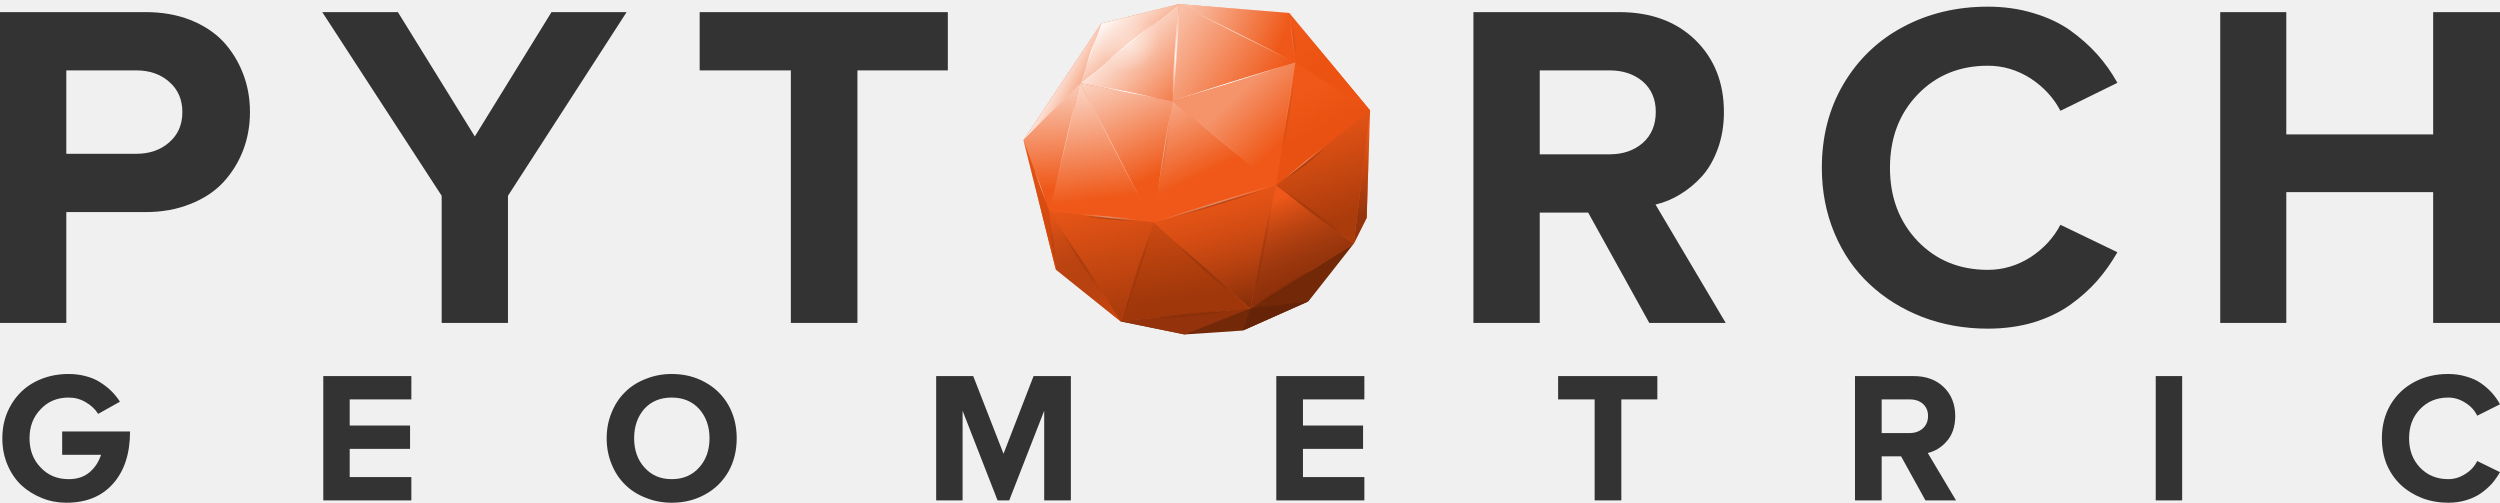
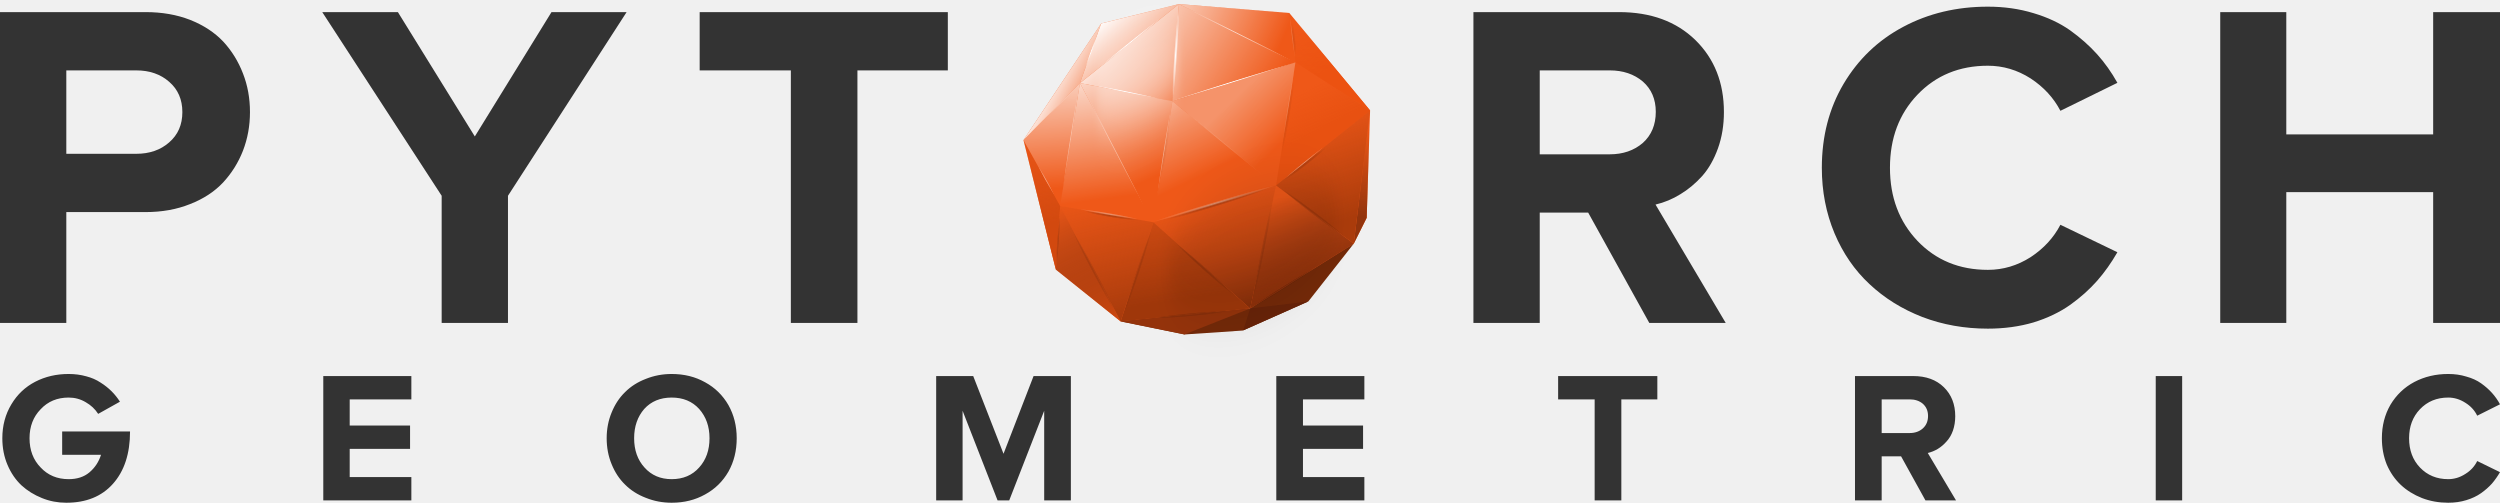
<svg xmlns="http://www.w3.org/2000/svg" xmlns:xlink="http://www.w3.org/1999/xlink" style="isolation:isolate" viewBox="0 0 965.1 194.073" width="965.1" height="194.073" id="svg2" version="1.1">
  <defs id="defs4">
    <linearGradient id="linearGradient4348">
      <stop id="stop4350" offset="0" style="stop-color:#d2490f;stop-opacity:1;" />
      <stop id="stop4352" offset="1" style="stop-color:#351204;stop-opacity:0" />
    </linearGradient>
    <linearGradient id="linearGradient4478">
      <stop id="stop4480" offset="0" style="stop-color:#8d300a;stop-opacity:1" />
      <stop id="stop4482" offset="1" style="stop-color:#4a1905;stop-opacity:0" />
    </linearGradient>
    <linearGradient id="linearGradient4448">
      <stop id="stop4450" offset="0" style="stop-color:#ffffff;stop-opacity:0.39" />
      <stop id="stop4452" offset="1" style="stop-color:#ffffff;stop-opacity:0" />
    </linearGradient>
    <linearGradient id="linearGradient4381">
      <stop style="stop-color:#872f0a;stop-opacity:1" offset="0" id="stop4383" />
      <stop style="stop-color:#cc470f;stop-opacity:0;" offset="1" id="stop4385" />
    </linearGradient>
    <linearGradient id="linearGradient4357">
      <stop style="stop-color:#9f370a;stop-opacity:1;" offset="0" id="stop4359" />
      <stop style="stop-color:#9f370a;stop-opacity:0;" offset="1" id="stop4361" />
    </linearGradient>
    <linearGradient id="linearGradient4301">
      <stop style="stop-color:#93340c;stop-opacity:1;" offset="0" id="stop4303" />
      <stop style="stop-color:#93340c;stop-opacity:0;" offset="1" id="stop4305" />
    </linearGradient>
    <linearGradient id="linearGradient4293">
      <stop style="stop-color:#ec5211;stop-opacity:1;" offset="0" id="stop4295" />
      <stop style="stop-color:#ec5211;stop-opacity:0;" offset="1" id="stop4297" />
    </linearGradient>
    <linearGradient id="linearGradient4285">
      <stop style="stop-color:#e85111;stop-opacity:1;" offset="0" id="stop4287" />
      <stop style="stop-color:#e85111;stop-opacity:0;" offset="1" id="stop4289" />
    </linearGradient>
    <linearGradient id="linearGradient4269">
      <stop style="stop-color:#d2490f;stop-opacity:1;" offset="0" id="stop4271" />
      <stop style="stop-color:#d2490f;stop-opacity:0;" offset="1" id="stop4273" />
    </linearGradient>
    <linearGradient id="linearGradient4245">
      <stop style="stop-color:#8d300a;stop-opacity:1" offset="0" id="stop4247" />
      <stop style="stop-color:#4a1905;stop-opacity:0" offset="1" id="stop4249" />
    </linearGradient>
    <linearGradient id="linearGradient4237">
      <stop style="stop-color:#aa3b0b;stop-opacity:1;" offset="0" id="stop4239" />
      <stop style="stop-color:#aa3b0b;stop-opacity:0;" offset="1" id="stop4241" />
    </linearGradient>
    <linearGradient id="linearGradient5995">
      <stop style="stop-color:#ffffff;stop-opacity:0.272" offset="0" id="stop5997" />
      <stop style="stop-color:#ffffff;stop-opacity:0" offset="1" id="stop5999" />
    </linearGradient>
    <linearGradient id="linearGradient5941">
      <stop id="stop5943" offset="0" style="stop-color:#ffffff;stop-opacity:0.272" />
      <stop id="stop5945" offset="1" style="stop-color:#ffffff;stop-opacity:0" />
    </linearGradient>
    <linearGradient id="linearGradient5887">
      <stop style="stop-color:#ffffff;stop-opacity:1" offset="0" id="stop5889" />
      <stop style="stop-color:#ffffff;stop-opacity:0" offset="1" id="stop5891" />
    </linearGradient>
    <linearGradient id="linearGradient5857">
      <stop id="stop5859" offset="0" style="stop-color:#ffffff;stop-opacity:1" />
      <stop id="stop5861" offset="1" style="stop-color:#ffffff;stop-opacity:0" />
    </linearGradient>
    <linearGradient id="linearGradient5803">
      <stop style="stop-color:#ffffff;stop-opacity:1" offset="0" id="stop5805" />
      <stop style="stop-color:#ffffff;stop-opacity:0;" offset="1" id="stop5807" />
    </linearGradient>
    <linearGradient id="linearGradient5704">
      <stop id="stop5706" offset="0" style="stop-color:#ffffff;stop-opacity:1" />
      <stop id="stop5708" offset="1" style="stop-color:#ffffff;stop-opacity:0;" />
    </linearGradient>
    <linearGradient id="linearGradient5646">
      <stop style="stop-color:#ffffff;stop-opacity:1;" offset="0" id="stop5648" />
      <stop style="stop-color:#ffffff;stop-opacity:0;" offset="1" id="stop5650" />
    </linearGradient>
    <clipPath id="_clipPath_DfHBhjQmP2DtYrNY0tM29ZwsPHhcLfHp">
      <rect width="965.1" height="192.5" id="rect7" x="0" y="0" />
    </clipPath>
    <radialGradient xlink:href="#linearGradient5704" id="radialGradient5654" cx="509.088" cy="19.467" fx="509.088" fy="19.467" r="34.682" gradientTransform="matrix(0.6654946,-0.2075125,0.00270823,0.00868534,136.5163,137.241)" gradientUnits="userSpaceOnUse" />
    <radialGradient xlink:href="#linearGradient5646" id="radialGradient5654-7" cx="530.998" cy="-84.474" fx="530.998" fy="-84.474" r="34.682" gradientTransform="matrix(0.3379367,-0.2714315,0.00627398,0.00781122,257.3616,161.2305)" gradientUnits="userSpaceOnUse" />
    <radialGradient xlink:href="#linearGradient5803" id="radialGradient5654-4" cx="509.016" cy="63.604" fx="509.016" fy="63.604" r="34.682" gradientTransform="matrix(0.6221492,0.3109744,-0.00406762,0.00813783,160.8097,-146.1293)" gradientUnits="userSpaceOnUse" />
    <radialGradient xlink:href="#linearGradient5803" id="radialGradient5654-4-1" cx="478.422" cy="501.388" fx="478.422" fy="501.388" r="34.682" gradientTransform="matrix(-0.0330831,0.499807,-0.01878847,-0.00124369,479.1219,-217.9208)" gradientUnits="userSpaceOnUse" />
    <radialGradient xlink:href="#linearGradient5857" id="radialGradient5654-4-1-9" cx="460.804" cy="2145.688" fx="460.804" fy="2145.688" r="34.682" gradientTransform="matrix(0.350304,0.0714918,-0.00181923,0.00891405,277.1701,-16.65462)" gradientUnits="userSpaceOnUse" />
    <radialGradient xlink:href="#linearGradient5887" id="radialGradient5654-4-1-2" cx="485.184" cy="527.34" fx="485.184" fy="527.34" r="34.682" gradientTransform="matrix(-0.06599823,0.1819082,-0.00855232,-0.00310287,457.7314,-66.57528)" gradientUnits="userSpaceOnUse" />
    <radialGradient xlink:href="#linearGradient5887" id="radialGradient5654-4-1-2-9" cx="477.436" cy="615.732" fx="477.436" fy="615.732" r="34.682" gradientTransform="matrix(0.0278289,0.2298768,-0.00903181,0.00109339,491.1593,-96.22854)" gradientUnits="userSpaceOnUse" />
    <radialGradient xlink:href="#linearGradient5941" id="radialGradient5654-4-1-2-0" cx="495.682" cy="433.908" fx="495.682" fy="433.908" r="34.682" gradientTransform="matrix(-0.1912526,0.1886952,-0.00638967,-0.00647627,505.9715,-50.03341)" gradientUnits="userSpaceOnUse" />
    <radialGradient xlink:href="#linearGradient4448" id="radialGradient5654-4-1-2-7-7" cx="506.309" cy="144.874" fx="506.309" fy="144.874" r="34.682" gradientTransform="matrix(0.3665948,0.7091698,-0.00808184,0.00417778,244.4983,-304.654)" gradientUnits="userSpaceOnUse" />
    <linearGradient xlink:href="#linearGradient5887" id="linearGradient4234" x1="459.086" y1="-5.491" x2="476.423" y2="12.465" gradientUnits="userSpaceOnUse" gradientTransform="translate(15.26463,45.5706)" />
    <linearGradient xlink:href="#linearGradient5857" id="linearGradient4416" x1="422.55" y1="-53.176" x2="479.223" y2="-28.707" gradientUnits="userSpaceOnUse" gradientTransform="translate(15.26463,45.5706)" />
    <linearGradient xlink:href="#linearGradient5704" id="linearGradient4424" x1="415.888" y1="-56.583" x2="478.918" y2="-15.977" gradientUnits="userSpaceOnUse" gradientTransform="translate(15.26463,45.5706)" />
    <linearGradient xlink:href="#linearGradient5803" id="linearGradient4426" x1="410.318" y1="-35.121" x2="447.09" y2="-0.162" gradientUnits="userSpaceOnUse" gradientTransform="translate(15.26463,45.5706)" />
    <linearGradient gradientTransform="translate(26.77993,49.1532)" xlink:href="#linearGradient5803" id="linearGradient4426-1" x1="397.961" y1="-41.117" x2="422.641" y2="-13.337" gradientUnits="userSpaceOnUse" />
    <linearGradient xlink:href="#linearGradient5887" id="linearGradient4458" x1="395.41" y1="-26.469" x2="403.032" y2="32.278" gradientUnits="userSpaceOnUse" gradientTransform="translate(15.26463,45.5706)" />
    <linearGradient xlink:href="#linearGradient5646" id="linearGradient4466" x1="385.486" y1="-29.946" x2="389.636" y2="27.464" gradientUnits="userSpaceOnUse" gradientTransform="translate(15.26463,45.5706)" />
    <linearGradient xlink:href="#linearGradient5646" id="linearGradient4474" x1="391.978" y1="-20.268" x2="413.804" y2="-7.808" gradientUnits="userSpaceOnUse" gradientTransform="translate(15.26463,45.5706)" />
    <linearGradient gradientTransform="translate(29.94282,50.59054)" xlink:href="#linearGradient5887" id="linearGradient4458-1" x1="386.134" y1="-35.03" x2="410.898" y2="19.895" gradientUnits="userSpaceOnUse" />
    <linearGradient gradientTransform="translate(43.83315,50.43105)" xlink:href="#linearGradient5704" id="linearGradient4458-1-4" x1="408.973" y1="-10.507" x2="422.013" y2="16.352" gradientUnits="userSpaceOnUse" />
    <radialGradient xlink:href="#linearGradient5995" id="radialGradient5654-4-18" cx="503.289" cy="86.298" fx="503.289" fy="86.298" r="34.682" gradientTransform="matrix(0.4543455,0.3740357,-0.00578233,0.00702385,242.988,-134.6356)" gradientUnits="userSpaceOnUse" />
    <linearGradient xlink:href="#linearGradient4237" id="linearGradient4243" x1="519.258" y1="84.895" x2="505.116" y2="41.559" gradientUnits="userSpaceOnUse" />
    <linearGradient xlink:href="#linearGradient4245" id="linearGradient4251" x1="505.61" y1="109.494" x2="492.854" y2="76.648" gradientUnits="userSpaceOnUse" />
    <linearGradient xlink:href="#linearGradient4348" id="linearGradient4275" x1="432.755" y1="125.593" x2="409.532" y2="77.571" gradientUnits="userSpaceOnUse" />
    <linearGradient xlink:href="#linearGradient4269" id="linearGradient4283" x1="403.1" y1="86.573" x2="396.85" y2="46.823" gradientUnits="userSpaceOnUse" />
    <linearGradient xlink:href="#linearGradient4285" id="linearGradient4291" x1="508.1" y1="51.073" x2="500.35" y2="36.323" gradientUnits="userSpaceOnUse" />
    <linearGradient xlink:href="#linearGradient4293" id="linearGradient4299" x1="512.1" y1="27.323" x2="497.85" y2="11.323" gradientUnits="userSpaceOnUse" />
    <linearGradient xlink:href="#linearGradient4301" id="linearGradient4307" x1="526.1" y1="83.573" x2="529.35" y2="49.073" gradientUnits="userSpaceOnUse" />
    <linearGradient xlink:href="#linearGradient4357" id="linearGradient4379" x1="455.906" y1="115.658" x2="447.522" y2="61.361" gradientUnits="userSpaceOnUse" />
    <linearGradient xlink:href="#linearGradient4381" id="linearGradient4387" x1="482.834" y1="117.48" x2="469.101" y2="67.402" gradientUnits="userSpaceOnUse" />
    <linearGradient xlink:href="#linearGradient4357" id="linearGradient4403" x1="430.379" y1="130.046" x2="417.169" y2="73.654" gradientUnits="userSpaceOnUse" />
    <radialGradient xlink:href="#linearGradient5995" id="radialGradient5654-4-18-0" cx="477.559" cy="-65.778" fx="477.559" fy="-65.778" r="34.682" gradientTransform="matrix(-0.06682786,0.4135379,-0.00898128,-0.00145139,528.7675,-157.0113)" gradientUnits="userSpaceOnUse" />
    <radialGradient xlink:href="#linearGradient4478" id="radialGradient5654-4-1-8" cx="470.994" cy="495.357" fx="470.994" fy="495.357" r="34.682" gradientTransform="matrix(-0.101562,0.514223,-0.01847273,-0.00364852,544.3945,-143.489)" gradientUnits="userSpaceOnUse" />
    <radialGradient xlink:href="#linearGradient4478" id="radialGradient5654-4-1-8-7" cx="467.195" cy="529.153" fx="467.195" fy="529.153" r="34.682" gradientTransform="matrix(-0.1464858,0.445962,-0.01788923,-0.00587615,517.2908,-100.7789)" gradientUnits="userSpaceOnUse" />
    <radialGradient xlink:href="#linearGradient4478" id="radialGradient5654-4-1-8-7-1" cx="435.614" cy="285.037" fx="435.614" fy="285.037" r="34.682" gradientTransform="matrix(0.3237287,0.2871603,-0.01249517,0.01408631,327.8244,-25.08143)" gradientUnits="userSpaceOnUse" />
    <radialGradient xlink:href="#linearGradient4478" id="radialGradient5654-4-1-8-79" cx="468.758" cy="670.336" fx="468.758" fy="670.336" r="34.682" gradientTransform="matrix(0.3520751,0.2670154,-0.01137832,0.0150029,349.8381,-52.86001)" gradientUnits="userSpaceOnUse" />
    <radialGradient xlink:href="#linearGradient4478" id="radialGradient5654-4-1-8-79-4-4" cx="420.103" cy="1173.837" fx="420.103" fy="1173.837" r="34.682" gradientTransform="matrix(-0.4138085,0.03815099,-0.00172861,-0.01875007,635.5194,127.4446)" gradientUnits="userSpaceOnUse" />
-     <radialGradient xlink:href="#linearGradient4478" id="radialGradient5654-4-1-8-79-5" cx="472.371" cy="585.822" fx="472.371" fy="585.822" r="34.682" gradientTransform="matrix(0.5178659,-0.1546713,0.00538859,0.01804207,221.6575,141.2891)" gradientUnits="userSpaceOnUse" />
+     <radialGradient xlink:href="#linearGradient4478" id="radialGradient5654-4-1-8-79-5" cx="472.832" cy="589.241" fx="472.832" fy="589.241" r="34.682" gradientTransform="matrix(0.5591607,-0.1717513,0.00703367,0.02289935,201.1867,146.5126)" gradientUnits="userSpaceOnUse" />
    <radialGradient xlink:href="#linearGradient4478" id="radialGradient5654-4-1-8-79-5-5" cx="447.348" cy="709.92" fx="447.348" fy="709.92" r="34.682" gradientTransform="matrix(0.2259289,-0.1762962,0.0115837,0.0148449,394.632,131.5306)" gradientUnits="userSpaceOnUse" />
-     <radialGradient xlink:href="#linearGradient4478" id="radialGradient5654-4-1-8-79-5-1" cx="468.402" cy="717.48" fx="468.402" fy="717.48" r="34.682" gradientTransform="matrix(0.2811841,0.02459996,-0.0016411,0.01875793,297.9577,59.31091)" gradientUnits="userSpaceOnUse" />
-     <radialGradient xlink:href="#linearGradient4448" id="radialGradient5654-1" cx="513.242" cy="-56.948" fx="513.242" fy="-56.948" r="34.682" gradientTransform="matrix(0.6671724,-0.2070617,0.00438031,0.01411375,126.7848,185.6336)" gradientUnits="userSpaceOnUse" />
+     <radialGradient xlink:href="#linearGradient4478" id="radialGradient5654-4-1-8-79-5-1" cx="469.079" cy="659.928" fx="469.079" fy="659.928" r="34.682" gradientTransform="matrix(0.2830953,0.04689954,-0.00307752,0.01857638,298.0117,48.99481)" gradientUnits="userSpaceOnUse" />
+     <radialGradient xlink:href="#linearGradient4448" id="radialGradient5654-1" cx="513.242" cy="-56.948" fx="513.242" fy="-56.948" r="34.682" gradientTransform="matrix(0.6694572,-0.1995512,0.00528135,0.01771791,125.6634,181.9841)" gradientUnits="userSpaceOnUse" />
    <radialGradient xlink:href="#linearGradient4448" id="radialGradient5654-1-1" cx="513.996" cy="28.216" fx="513.996" fy="28.216" r="34.682" gradientTransform="matrix(0.2258392,-0.1834137,0.00573547,0.00706213,387.1007,156.9954)" gradientUnits="userSpaceOnUse" />
-     <radialGradient xlink:href="#linearGradient4448" id="radialGradient5654-1-6" cx="516.505" cy="48.647" fx="516.505" fy="48.647" r="34.682" gradientTransform="matrix(0.3288012,0.0327784,-0.00140091,0.01405273,258.4916,66.30013)" gradientUnits="userSpaceOnUse" />
+     <radialGradient xlink:href="#linearGradient4448" id="radialGradient5654-1-6" cx="516.086" cy="56.566" fx="516.086" fy="56.566" r="34.682" gradientTransform="matrix(0.3238131,0.05514976,-0.00237108,0.01392191,261.3024,53.4403)" gradientUnits="userSpaceOnUse" />
    <radialGradient xlink:href="#linearGradient4478" id="radialGradient5654-4-1-8-79-4-1" cx="437.612" cy="1296.224" fx="437.612" fy="1296.224" r="34.682" gradientTransform="matrix(-0.0469117,0.2876594,-0.01858406,-0.00303073,494.3543,-63.47158)" gradientUnits="userSpaceOnUse" />
    <radialGradient xlink:href="#linearGradient4478" id="radialGradient5654-4-1-8-7-1-4" cx="485.854" cy="-504.411" fx="485.854" fy="-504.411" r="34.682" gradientTransform="matrix(0.3618764,-0.2268756,0.00811658,0.01294633,323.2767,228.0905)" gradientUnits="userSpaceOnUse" />
-     <radialGradient xlink:href="#linearGradient4448" id="radialGradient5654-1-6-9-1-5" cx="511.399" cy="3.454" fx="511.399" fy="3.454" r="34.682" gradientTransform="matrix(-0.06586663,-0.1787946,0.00853693,-0.00314495,435.244,163.2877)" gradientUnits="userSpaceOnUse" />
-     <radialGradient xlink:href="#linearGradient4448" id="radialGradient5654-4-1-2-7-7-3" cx="499.942" cy="252.309" fx="499.942" fy="252.309" r="34.682" gradientTransform="matrix(-0.1225777,0.522739,-0.00885753,-0.00207702,475.7053,-209.0597)" gradientUnits="userSpaceOnUse" />
-     <radialGradient xlink:href="#linearGradient4448" id="radialGradient5654-4-1-7" cx="478.422" cy="501.388" fx="478.422" fy="501.388" r="34.682" gradientTransform="matrix(-0.2606714,0.2030146,-0.1724625,-0.221454,647.9413,31.25372)" gradientUnits="userSpaceOnUse" />
+     <radialGradient xlink:href="#linearGradient4448" id="radialGradient5654-1-6-9-1-5" cx="517.507" cy="321.848" fx="517.507" fy="321.848" r="34.682" gradientTransform="matrix(-0.09453748,-0.1686003,0.00793545,-0.00444957,450.2351,158.3377)" gradientUnits="userSpaceOnUse" />
+     <radialGradient xlink:href="#linearGradient4448" id="radialGradient5654-4-1-2-7-7-3" cx="500.227" cy="189.806" fx="500.227" fy="189.806" r="34.682" gradientTransform="matrix(-0.08498682,0.534844,-0.00898507,-0.00142774,457.556,-214.0147)" gradientUnits="userSpaceOnUse" />
    <radialGradient xlink:href="#linearGradient4478" id="radialGradient5654-4-1-8-6" cx="470.994" cy="495.357" fx="470.994" fy="495.357" r="34.682" gradientTransform="matrix(-0.06843114,0.4046361,-0.01856596,-0.00313987,538.571,-143.7663)" gradientUnits="userSpaceOnUse" />
    <radialGradient xlink:href="#linearGradient4478" id="radialGradient5654-4-1-8-6-2" cx="468.109" cy="509.089" fx="468.109" fy="509.089" r="34.682" gradientTransform="matrix(0.02077184,0.1793758,-0.0187046,0.00216599,499.2214,-70.1533)" gradientUnits="userSpaceOnUse" />
    <radialGradient xlink:href="#linearGradient4448" id="radialGradient5654-3" cx="510.757" cy="36.458" fx="510.757" fy="36.458" r="34.682" gradientTransform="matrix(-0.0753427,0.4791804,-0.00898737,-0.00141311,488.17,-186.3659)" gradientUnits="userSpaceOnUse" />
-     <radialGradient xlink:href="#linearGradient4478" id="radialGradient5654-4-1-8-7-0" cx="470.994" cy="495.357" fx="470.994" fy="495.357" r="34.682" gradientTransform="matrix(0.2383416,0.363135,-0.01574179,0.01033198,313.4937,-74.49095)" gradientUnits="userSpaceOnUse" />
-     <radialGradient xlink:href="#linearGradient4478" id="radialGradient5654-4-1-8-7-0-6" cx="473.855" cy="554.687" fx="473.855" fy="554.687" r="34.682" gradientTransform="matrix(0.03066387,0.2456303,-0.01226743,0.00153142,398.7373,-22.87291)" gradientUnits="userSpaceOnUse" />
+     <radialGradient xlink:href="#linearGradient4478" id="radialGradient5654-4-1-8-7-0" cx="482.142" cy="363.062" fx="482.142" fy="363.062" r="34.682" gradientTransform="matrix(0.232626,0.4384067,-0.0166331,0.00882574,316.2183,-109.767)" gradientUnits="userSpaceOnUse" />
+     <radialGradient xlink:href="#linearGradient4478" id="radialGradient5654-4-1-8-7-0-6" cx="469.012" cy="390.393" fx="469.012" fy="390.393" r="34.682" gradientTransform="matrix(-0.02079632,0.2777578,-0.01232818,-9.2305589e-4,423.0062,-36.77469)" gradientUnits="userSpaceOnUse" />
+     <filter style="color-interpolation-filters:sRGB" id="filter5926" x="-0.186" width="1.373" y="-0.316" height="1.632">
+       <feGaussianBlur stdDeviation="3.072" id="feGaussianBlur5928" />
+     </filter>
+     <filter style="color-interpolation-filters:sRGB" id="filter5974" x="-0.438" width="1.877" y="-0.583" height="2.166">
+       <feGaussianBlur stdDeviation="6.43" id="feGaussianBlur5976" />
+     </filter>
  </defs>
  <path d="m 0.9,169.173 0,0 0,0 q 0,-7.3 3.5,-13.1 l 0,0 0,0 q 3.4,-5.7 9.2,-8.7 l 0,0 0,0 q 5.8,-3 12.9,-3 l 0,0 0,0 q 3.6,0 6.8,0.9 l 0,0 0,0 q 3.1,0.8 5.5,2.4 l 0,0 0,0 q 2.4,1.5 4.3,3.4 l 0,0 0,0 q 1.8,1.8 3.2,4 l 0,0 -8.4,4.7 0,0 q -1.8,-2.8 -4.8,-4.5 l 0,0 0,0 q -3,-1.8 -6.6,-1.8 l 0,0 0,0 q -6.6,0 -10.8,4.5 l 0,0 0,0 q -4.3,4.4 -4.3,11.2 l 0,0 0,0 q 0,6.9 4.3,11.3 l 0,0 0,0 q 4.2,4.5 10.8,4.5 l 0,0 0,0 q 4.9,0 8,-2.6 l 0,0 0,0 q 3.2,-2.7 4.5,-6.8 l 0,0 -15,0 0,-9 26.2,0 0,0 q 0,12.8 -6.6,20.2 l 0,0 0,0 q -6.5,7.3 -18,7.3 l 0,0 0,0 q -5,0 -9.4,-1.8 l 0,0 0,0 q -4.5,-1.8 -7.9,-4.9 l 0,0 0,0 q -3.4,-3.2 -5.4,-7.9 l 0,0 0,0 q -2,-4.7 -2,-10.3 z m 157.9,24 -34,0 0,-48 34,0 0,9 -23.8,0 0,10.1 23.3,0 0,9 -23.3,0 0,10.9 23.8,0 0,9 z m 77.3,-14 0,0 0,0 q -1.9,-4.6 -1.9,-10 l 0,0 0,0 q 0,-5.3 1.9,-9.9 l 0,0 0,0 q 1.9,-4.7 5.2,-7.9 l 0,0 0,0 q 3.3,-3.3 8,-5.1 l 0,0 0,0 q 4.7,-1.9 10,-1.9 l 0,0 0,0 q 7.2,0 12.9,3.2 l 0,0 0,0 q 5.7,3.1 9,8.8 l 0,0 0,0 q 3.2,5.7 3.2,12.8 l 0,0 0,0 q 0,7.2 -3.2,12.9 l 0,0 0,0 q -3.3,5.7 -9,8.8 l 0,0 0,0 q -5.7,3.2 -12.9,3.2 l 0,0 0,0 q -5.3,0 -10,-1.9 l 0,0 0,0 q -4.7,-1.8 -8,-5.1 l 0,0 0,0 q -3.3,-3.2 -5.2,-7.9 z m 8.7,-10 0,0 0,0 q 0,6.9 4,11.3 l 0,0 0,0 q 4,4.5 10.5,4.5 l 0,0 0,0 q 6.6,0 10.6,-4.5 l 0,0 0,0 q 4,-4.4 4,-11.3 l 0,0 0,0 q 0,-6.8 -4,-11.3 l 0,0 0,0 q -4,-4.4 -10.6,-4.4 l 0,0 0,0 q -6.6,0 -10.6,4.4 l 0,0 0,0 q -3.9,4.5 -3.9,11.3 z m 126.8,24 -10.2,0 0,-48 14.3,0 11.7,30 11.6,-30 14.4,0 0,48 -10.3,0 0,-34.6 -13.5,34.6 -4.5,0 -13.5,-34.6 0,34.6 z m 155.1,0 -34,0 0,-48 34,0 0,9 -23.7,0 0,10.1 23.2,0 0,9 -23.2,0 0,10.9 23.7,0 0,9 z m 88.9,-39 -14.1,0 0,-9 38.3,0 0,9 -13.9,0 0,39 -10.3,0 0,-39 z m 110.8,39 -10.3,0 0,-48 22.5,0 0,0 q 7.4,0 11.8,4.3 l 0,0 0,0 q 4.4,4.3 4.4,11.2 l 0,0 0,0 q 0,3 -0.9,5.6 l 0,0 0,0 q -0.9,2.5 -2.5,4.2 l 0,0 0,0 q -1.5,1.7 -3.3,2.8 l 0,0 0,0 q -1.8,1.1 -3.9,1.6 l 0,0 10.9,18.3 -11.8,0 -9.4,-17 -7.5,0 0,17 z m 0,-39 0,13 10.8,0 0,0 q 3.1,0 5.1,-1.8 l 0,0 0,0 q 2,-1.8 2,-4.8 l 0,0 0,0 q 0,-2.9 -2,-4.7 l 0,0 0,0 q -2,-1.7 -5.1,-1.7 l 0,0 -10.8,0 z m 116,39 -10.2,0 0,-48 10.2,0 0,48 z m 77.1,-24 0,0 0,0 q 0,-7.2 3.3,-12.9 l 0,0 0,0 q 3.4,-5.7 9.2,-8.8 l 0,0 0,0 q 5.9,-3.1 13.1,-3.1 l 0,0 0,0 q 3.8,0 7,1 l 0,0 0,0 q 3.3,0.9 5.7,2.6 l 0,0 0,0 q 2.4,1.7 4.2,3.7 l 0,0 0,0 q 1.8,2 3.1,4.4 l 0,0 -8.8,4.4 0,0 q -1.5,-3.1 -4.6,-5 l 0,0 0,0 q -3.1,-2 -6.6,-2 l 0,0 0,0 q -6.6,0 -10.9,4.5 l 0,0 0,0 q -4.2,4.4 -4.2,11.2 l 0,0 0,0 q 0,6.9 4.2,11.3 l 0,0 0,0 q 4.3,4.5 10.9,4.5 l 0,0 0,0 q 3.5,0 6.6,-2 l 0,0 0,0 q 3.1,-1.9 4.6,-5 l 0,0 8.8,4.3 0,0 q -1.4,2.4 -3.1,4.4 l 0,0 0,0 q -1.8,2 -4.2,3.7 l 0,0 0,0 q -2.4,1.7 -5.7,2.7 l 0,0 0,0 q -3.2,1 -7,1 l 0,0 0,0 q -5.4,0 -10.1,-1.8 l 0,0 0,0 q -4.8,-1.9 -8.2,-5.1 l 0,0 0,0 q -3.4,-3.2 -5.4,-7.8 l 0,0 0,0 q -1.9,-4.7 -1.9,-10.2 z" id="path12" style="fill:#333333;fill-rule:evenodd" />
  <path d="m 594.4,124.673 -25.6,0 0,-120 56.2,0 0,0 q 18.4,0 29.5,10.8 l 0,0 0,0 q 11,10.8 11,27.8 l 0,0 0,0 q 0,7.6 -2.3,14 l 0,0 0,0 q -2.3,6.4 -6.1,10.7 l 0,0 0,0 q -3.9,4.3 -8.4,7 l 0,0 0,0 q -4.5,2.8 -9.6,4 l 0,0 27.1,45.7 -29.5,0 -23.6,-42.6 -18.7,0 0,42.6 z m 0,-97.5 0,32.4 27,0 0,0 q 7.7,0 12.8,-4.4 l 0,0 0,0 q 5,-4.5 5,-12 l 0,0 0,0 q 0,-7.3 -5,-11.7 l 0,0 0,0 q -5.1,-4.3 -12.8,-4.3 l 0,0 -27,0 z m 108.9,37.6 0,0 0,0 q 0,-18.2 8.4,-32.4 l 0,0 0,0 q 8.5,-14.3 23,-22 l 0,0 0,0 q 14.6,-7.8 32.7,-7.8 l 0,0 0,0 q 9.4,0 17.6,2.5 l 0,0 0,0 q 8.1,2.4 14.1,6.6 l 0,0 0,0 q 6,4.3 10.5,9.3 l 0,0 0,0 q 4.4,4.9 7.8,11 l 0,0 -22,10.8 0,0 q -3.9,-7.5 -11.5,-12.5 l 0,0 0,0 q -7.7,-4.9 -16.5,-4.9 l 0,0 0,0 q -16.5,0 -27.2,11.2 l 0,0 0,0 q -10.6,11.1 -10.6,28.2 l 0,0 0,0 q 0,17 10.6,28.2 l 0,0 0,0 q 10.7,11.2 27.2,11.2 l 0,0 0,0 q 8.8,0 16.5,-4.9 l 0,0 0,0 q 7.6,-5 11.5,-12.5 l 0,0 22,10.6 0,0 q -3.5,6.1 -7.8,11 l 0,0 0,0 q -4.4,5 -10.4,9.3 l 0,0 0,0 q -6.1,4.3 -14.2,6.8 l 0,0 0,0 q -8.2,2.4 -17.6,2.4 l 0,0 0,0 q -13.5,0 -25.3,-4.5 l 0,0 0,0 q -11.8,-4.6 -20.4,-12.7 l 0,0 0,0 q -8.6,-8 -13.5,-19.6 l 0,0 0,0 q -4.9,-11.7 -4.9,-25.3 z m 179.3,59.9 -25.5,0 0,-120 25.5,0 0,47.2 56.7,0 0,-47.2 25.8,0 0,120 -25.8,0 0,-50.5 -56.7,0 0,50.5 z" id="path14" style="fill:#333333;fill-rule:evenodd" />
  <path d="m 25.6,124.673 -25.6,0 0,-120 56.2,0 0,0 q 9.5,0 17.2,3 l 0,0 0,0 q 7.8,3.1 12.8,8.4 l 0,0 0,0 q 4.9,5.3 7.6,12.3 l 0,0 0,0 q 2.7,6.9 2.7,14.9 l 0,0 0,0 q 0,7.9 -2.7,14.9 l 0,0 0,0 q -2.7,6.9 -7.7,12.3 l 0,0 0,0 q -5,5.3 -12.7,8.3 l 0,0 0,0 q -7.7,3.1 -17.2,3.1 l 0,0 -30.6,0 0,42.8 z m 0,-97.5 0,32.2 27,0 0,0 q 7.7,0 12.7,-4.4 l 0,0 0,0 q 5.1,-4.4 5.1,-11.7 l 0,0 0,0 q 0,-7.3 -5.1,-11.7 l 0,0 0,0 q -5,-4.4 -12.7,-4.4 l 0,0 -27,0 z m 144.9,48.4 -46.1,-70.9 29.2,0 29.7,48 29.6,-48 29,0 -45.8,70.9 0,49.1 -25.6,0 0,-49.1 z m 134.8,-48.4 -35.2,0 0,-22.5 95.8,0 0,22.5 -34.9,0 0,97.5 -25.7,0 0,-97.5 z" id="path16" style="fill:#333333;fill-rule:evenodd" />
  <path style="fill:#ef5818" id="path20" d="m 497.725,5.01 -42.625,-3.438 -30,7.5 -30,45 12.5,50 25,20 20,2.5 40,-10 30,-22.5 5,-10 1.312,-41.438 z" />
  <path style="opacity:0.353;fill:url(#linearGradient4234);fill-opacity:1" id="path22" d="M 452.599,39.072 500.1,24.073 l -7.5,47.5 z" />
  <path style="fill:#732908;fill-opacity:1" id="path24" d="m 522.6,94.073 -17.53,22.293 -25.271,11.234 -22.54,1.518 -24.658,-5.044 50,-5 z" />
  <path style="fill:url(#linearGradient4424);fill-opacity:1" id="path26" d="m 500.1,24.073 -45,-22.5 -2.5,37.5 47.5,-15 z" />
  <path style="fill:url(#linearGradient4416);fill-opacity:1" id="path28" d="m 455.1,1.573 42.562,3.375 2.438,19.125 z" />
  <path style="fill:url(#linearGradient4299);fill-opacity:1" id="path30" d="M 497.71,5.023 528.901,42.626 500.1,24.073 Z" />
  <path style="fill:url(#linearGradient4291);fill-opacity:1" id="path32" d="m 500.1,24.073 -7.5,47.5 36.314,-28.934 z" />
  <path style="fill:url(#linearGradient4307);fill-opacity:1" id="path34" d="m 528.913,42.51 -1.312,41.562 -5,10 z" />
  <path style="fill:url(#linearGradient4387);fill-opacity:1" id="path36" d="M 445.277,85.802 492.6,71.573 482.622,119.139 Z" />
  <path style="fill:url(#linearGradient4251);fill-opacity:1" id="path38" d="m 482.6,119.073 40,-25 -30,-22.5 -10,47.5 z" />
-   <path style="fill:url(#linearGradient4458);fill-opacity:1" id="path42" d="M 445.204,85.74 405.1,81.573 416.899,32.03 Z" />
+   <path style="fill:url(#linearGradient4458);fill-opacity:1" id="path42" d="m 445.204,85.74 -35.949,-6.239 7.645,-47.471 z" />
  <path style="fill:url(#linearGradient4426);fill-opacity:1" id="path44" d="M 416.919,32.076 455.1,1.573 452.6,39.073 Z" />
  <path style="fill:#f2743f;fill-opacity:0" id="path46" d="m 455.1,1.573 -30,7.5 -10,22.5 40,-30 z" />
-   <path style="fill:url(#linearGradient4275);fill-opacity:1" id="path48" d="m 432.6,124.073 -25,-20 -2.5,-22.5 27.5,42.5 z" />
+   <path style="fill:url(#linearGradient4275);fill-opacity:1" id="path48" d="m 432.6,124.073 -25,-20 1.632,-24.594 z" />
  <path style="fill:url(#linearGradient4379);fill-opacity:1" id="path50" d="M 482.6,119.073 445.277,85.824 432.6,124.073 Z" />
-   <path style="fill:url(#linearGradient4403);fill-opacity:1" id="path52" d="m 432.6,124.073 -27.5,-42.5 40.177,4.23 z" />
+   <path style="fill:url(#linearGradient4403);fill-opacity:1" id="path52" d="m 432.6,124.073 -23.346,-44.555 36.023,6.285 z" />
  <path style="fill:url(#linearGradient4474);fill-opacity:1" id="path54" d="m 425.1,9.073 -30,45 21.812,-22.014 z" />
-   <path style="fill:url(#linearGradient4283);fill-opacity:1;opacity:1" id="path56" d="m 407.6,104.073 -12.5,-50 10,27.5 2.5,22.5 z" />
-   <path style="fill:url(#linearGradient4466);fill-opacity:1" id="path58" d="m 405.1,81.573 -10,-27.5 21.812,-22.031 z" />
+   <path style="opacity:1;fill:url(#linearGradient4283);fill-opacity:1" id="path56" d="M 407.6,104.073 395.1,54.073 409.26,79.545 Z" />
+   <path style="fill:url(#linearGradient4466);fill-opacity:1" id="path58" d="M 409.243,79.49 395.1,54.073 416.913,32.041 Z" />
  <rect style="fill:url(#radialGradient5654);fill-opacity:1;stroke:none;stroke-width:6;stroke-miterlimit:4;stroke-dasharray:none;stroke-opacity:1" id="rect4190" width="49.161" height="18.52" x="450.907" y="22.358" ry="6.734" />
  <rect style="opacity:0.608;isolation:isolate;fill:url(#radialGradient5654-4);fill-opacity:1;stroke:none;stroke-width:6;stroke-miterlimit:4;stroke-dasharray:none;stroke-opacity:1" id="rect4190-9" width="47.029" height="25.815" x="453.787" y="0.688" ry="6.734" />
  <rect style="isolation:isolate;fill:url(#radialGradient5654-4-1);fill-opacity:1;stroke:none;stroke-width:6;stroke-miterlimit:4;stroke-dasharray:none;stroke-opacity:1" id="rect4190-9-2" width="8.137" height="38.105" x="448.834" y="1.007" ry="6.734" />
  <rect style="isolation:isolate;fill:url(#radialGradient5654-4-1-9);fill-opacity:1;stroke:none;stroke-width:6;stroke-miterlimit:4;stroke-dasharray:none;stroke-opacity:1" id="rect4190-9-2-1" width="29.519" height="11" x="420.501" y="31.674" ry="5.5" />
  <rect style="isolation:isolate;fill:url(#radialGradient5654-4-1-2);fill-opacity:1;stroke:none;stroke-width:6;stroke-miterlimit:4;stroke-dasharray:none;stroke-opacity:1" id="rect4190-9-2-9" width="9.428" height="26.489" x="416.048" y="3.005" ry="6.734" />
  <rect style="opacity:0.172;isolation:isolate;fill:url(#radialGradient5654-4-1-2-9);fill-opacity:1;stroke:none;stroke-width:6;stroke-miterlimit:4;stroke-dasharray:none;stroke-opacity:1" id="rect4190-9-2-9-0" width="7.632" height="21.662" x="494.73" y="2.82" ry="6.734" />
  <rect style="isolation:isolate;fill:url(#radialGradient5654-4-1-2-0);fill-opacity:1;stroke:none;stroke-width:6;stroke-miterlimit:4;stroke-dasharray:none;stroke-opacity:1" id="rect4190-9-2-9-01" width="18.071" height="22.224" x="399.125" y="28.743" ry="6.734" />
  <rect style="isolation:isolate;fill:url(#radialGradient5654-4-1-2-7-7);fill-opacity:1;stroke:none;stroke-width:6;stroke-miterlimit:4;stroke-dasharray:none;stroke-opacity:1" id="rect4190-9-2-9-6-5" width="32.373" height="51.665" x="411.696" y="31.325" ry="6.734" />
  <path style="isolation:isolate;fill:url(#linearGradient4426-1);fill-opacity:1" id="path44-2" d="M 425.1,9.059 455.111,1.563 416.912,32.074 Z" />
  <path style="isolation:isolate;fill:url(#linearGradient4458-1);fill-opacity:1" id="path42-2" d="M 452.599,39.067 445.29,85.743 416.916,32.063 Z" />
  <path style="opacity:0.461;isolation:isolate;fill:url(#linearGradient4458-1-4);fill-opacity:1" id="path42-2-6" d="M 492.595,71.598 445.216,85.754 452.598,39.071 Z" />
  <rect style="opacity:0.608;isolation:isolate;fill:url(#radialGradient5654-4-18);fill-opacity:1;stroke:none;stroke-width:6;stroke-miterlimit:4;stroke-dasharray:none;stroke-opacity:1" id="rect4190-9-5" width="34.272" height="27.755" x="455.431" y="42.344" ry="6.734" />
  <path style="isolation:isolate;fill:url(#linearGradient4243);fill-opacity:1" id="path32-1" d="m 492.594,71.583 30.013,22.495 6.296,-51.433 z" />
  <path style="isolation:isolate;fill:#94330b;fill-opacity:1" id="path40-1" d="m 482.613,119.073 -25.367,10.026 -24.648,-5.027 z" />
  <rect style="opacity:0.608;isolation:isolate;fill:url(#radialGradient5654-4-18-0);fill-opacity:1;stroke:none;stroke-width:6;stroke-miterlimit:4;stroke-dasharray:none;stroke-opacity:1" id="rect4190-9-5-3" width="10.921" height="41.456" x="491.149" y="25.559" ry="6.734" />
  <rect style="opacity:0.385;isolation:isolate;fill:url(#radialGradient5654-4-1-8);fill-opacity:1;stroke:none;stroke-width:6;stroke-miterlimit:4;stroke-dasharray:none;stroke-opacity:1" id="rect4190-9-2-2" width="12.012" height="42.98" x="480.494" y="76.207" ry="6.734" rx="0" />
  <rect style="opacity:0.385;isolation:isolate;fill:url(#radialGradient5654-4-1-8-7);fill-opacity:1;stroke:none;stroke-width:6;stroke-miterlimit:4;stroke-dasharray:none;stroke-opacity:1" id="rect4190-9-2-2-7" width="15.387" height="40.73" x="432.347" y="87.546" ry="6.734" rx="0" />
  <rect style="opacity:0.542;isolation:isolate;fill:url(#radialGradient5654-4-1-8-7-1);fill-opacity:1;stroke:none;stroke-width:6;stroke-miterlimit:4;stroke-dasharray:none;stroke-opacity:1" id="rect4190-9-2-2-7-7" width="37.573" height="30.231" x="448.621" y="93.15" ry="6.734" rx="0" />
  <rect style="opacity:0.495;isolation:isolate;fill:url(#radialGradient5654-4-1-8-79);fill-opacity:1;stroke:none;stroke-width:6;stroke-miterlimit:4;stroke-dasharray:none;stroke-opacity:1" id="rect4190-9-2-2-9" width="35.347" height="29.192" x="488.615" y="68.814" ry="6.734" rx="0" />
  <rect style="opacity:0.613;isolation:isolate;fill:url(#radialGradient5654-4-1-8-79-4-4);fill-opacity:1;stroke:none;stroke-width:6;stroke-miterlimit:4;stroke-dasharray:none;stroke-opacity:1" id="rect4190-9-2-2-9-2-5" width="31.722" height="13.567" x="444.139" y="113.914" ry="6.734" rx="0" />
  <rect style="opacity:0.529;isolation:isolate;fill:url(#radialGradient5654-4-1-8-79-5);fill-opacity:1;stroke:none;stroke-width:6;stroke-miterlimit:4;stroke-dasharray:none;stroke-opacity:1" id="rect4190-9-2-2-9-3" width="42.506" height="19.535" x="448.324" y="70.46" ry="6.734" rx="0" />
  <rect style="opacity:0.38;isolation:isolate;fill:url(#radialGradient5654-4-1-8-79-5-5);fill-opacity:1;stroke:none;stroke-width:6;stroke-miterlimit:4;stroke-dasharray:none;stroke-opacity:1" id="rect4190-9-2-2-9-3-4" width="42.506" height="23.535" x="490.434" y="47.118" ry="6.734" rx="0" />
  <rect style="opacity:0.495;isolation:isolate;fill:url(#radialGradient5654-4-1-8-79-5-1);fill-opacity:1;stroke:none;stroke-width:6;stroke-miterlimit:4;stroke-dasharray:none;stroke-opacity:1" id="rect4190-9-2-2-9-3-6" width="25.403" height="10.851" x="415.164" y="78.095" ry="5.337" rx="0" />
  <rect style="opacity:1;isolation:isolate;fill:url(#radialGradient5654-1);fill-opacity:1;stroke:none;stroke-width:6;stroke-miterlimit:4;stroke-dasharray:none;stroke-opacity:1" id="rect4190-7" width="50.929" height="16.31" x="442.212" y="71.24" ry="6.734" rx="0" />
  <rect style="opacity:1;isolation:isolate;fill:url(#radialGradient5654-1-1);fill-opacity:1;stroke:none;stroke-width:6;stroke-miterlimit:4;stroke-dasharray:none;stroke-opacity:1" id="rect4190-7-8" width="49.161" height="18.52" x="477.107" y="54.125" ry="6.734" />
-   <rect style="isolation:isolate;fill:url(#radialGradient5654-1-6);fill-opacity:1;stroke:none;stroke-width:6;stroke-miterlimit:4;stroke-dasharray:none;stroke-opacity:1" id="rect4190-7-4" width="25.65" height="11.89" x="415.24" y="76.891" ry="5.592" />
+   <rect style="isolation:isolate;fill:url(#radialGradient5654-1-6);fill-opacity:1;stroke:none;stroke-width:6;stroke-miterlimit:4;stroke-dasharray:none;stroke-opacity:1" id="rect4190-7-4" width="25.65" height="11.89" x="415.427" y="75.578" ry="5.592" />
  <rect style="opacity:0.114;isolation:isolate;fill:url(#radialGradient5654-4-1-8-79-4-1);fill-opacity:1;stroke:none;stroke-width:6;stroke-miterlimit:4;stroke-dasharray:none;stroke-opacity:1" id="rect4190-9-2-2-9-2-6" width="9.95" height="31.647" x="445.525" y="45.363" ry="6.734" rx="0" />
  <path style="isolation:isolate;fill:#672308;fill-opacity:1" id="path40-1-2" d="m 505.043,116.366 -25.135,11.177 2.698,-8.495 z" />
  <rect style="opacity:1;isolation:isolate;fill:url(#radialGradient5654-4-1-8-7-1-4);fill-opacity:1;stroke:none;stroke-width:6;stroke-miterlimit:4;stroke-dasharray:none;stroke-opacity:1" id="rect4190-9-2-2-7-7-6" width="37.948" height="22.981" x="479.338" y="98.457" ry="6.734" rx="0" />
-   <rect style="isolation:isolate;fill:url(#radialGradient5654-1-6-9-1-5);fill-opacity:1;stroke:none;stroke-width:6;stroke-miterlimit:4;stroke-dasharray:none;stroke-opacity:1" id="rect4190-7-4-7-7-1" width="11.911" height="19.52" x="395.328" y="62.425" ry="6.734" />
-   <rect style="isolation:isolate;fill:url(#radialGradient5654-4-1-2-7-7-3);fill-opacity:1;stroke:none;stroke-width:6;stroke-miterlimit:4;stroke-dasharray:none;stroke-opacity:1" id="rect4190-9-2-9-6-5-9" width="11" height="34" x="404.938" y="39.385" ry="6.734" />
-   <rect style="isolation:isolate;fill:url(#radialGradient5654-4-1-7);fill-opacity:1;stroke:none;stroke-width:6;stroke-miterlimit:4;stroke-dasharray:none;stroke-opacity:1" id="rect4190-9-2-23" width="27.76" height="30.327" x="422.527" y="3.259" ry="6.734" rx="0" />
+   <rect style="isolation:isolate;fill:url(#radialGradient5654-1-6-9-1-5);fill-opacity:1;stroke:none;stroke-width:6;stroke-miterlimit:4;stroke-dasharray:none;stroke-opacity:1" id="rect4190-7-4-7-7-1" width="11.204" height="16.426" x="397.891" y="62.16" ry="6.734" />
+   <rect style="isolation:isolate;fill:url(#radialGradient5654-4-1-2-7-7-3);fill-opacity:1;stroke:none;stroke-width:6;stroke-miterlimit:4;stroke-dasharray:none;stroke-opacity:1" id="rect4190-9-2-9-6-5-9" width="9.763" height="41.314" x="407.633" y="33.286" ry="6.734" rx="0" />
+   <rect style="opacity:0.38;isolation:isolate;fill:#ffffff;fill-opacity:1;stroke:none;stroke-width:6;stroke-miterlimit:4;stroke-dasharray:none;stroke-opacity:1;filter:url(#filter5974)" id="rect4190-9-2-23" width="27.76" height="30.327" x="417.902" y="21.634" ry="15.164" rx="13.88" transform="matrix(0.699659,0.5443464,-0.8719952,0.9139203,169.423,-238.5584)" />
  <rect style="opacity:0.178;isolation:isolate;fill:url(#radialGradient5654-4-1-8-6);fill-opacity:1;stroke:none;stroke-width:6;stroke-miterlimit:4;stroke-dasharray:none;stroke-opacity:1" id="rect4190-9-2-2-2" width="12.012" height="42.98" x="490.229" y="24.567" ry="6.734" rx="0" />
  <rect style="opacity:0.168;isolation:isolate;fill:url(#radialGradient5654-4-1-8-6-2);fill-opacity:1;stroke:none;stroke-width:6;stroke-miterlimit:4;stroke-dasharray:none;stroke-opacity:1" id="rect4190-9-2-2-2-9" width="10.012" height="19.23" x="494.067" y="5.21" ry="6.734" rx="0" />
  <rect style="isolation:isolate;fill:url(#radialGradient5654-3);fill-opacity:1;stroke:none;stroke-width:6;stroke-miterlimit:4;stroke-dasharray:none;stroke-opacity:1" id="rect4190-95" width="10.889" height="31.955" x="443.544" y="43.513" ry="6.734" />
-   <rect style="opacity:0.385;isolation:isolate;fill:url(#radialGradient5654-4-1-8-7-0);fill-opacity:1;stroke:none;stroke-width:6;stroke-miterlimit:4;stroke-dasharray:none;stroke-opacity:1" id="rect4190-9-2-2-7-9" width="16.625" height="30.212" x="410.472" y="86.91" ry="6.734" rx="0" />
-   <rect style="opacity:0.385;isolation:isolate;fill:url(#radialGradient5654-4-1-8-7-0-6);fill-opacity:1;stroke:none;stroke-width:6;stroke-miterlimit:4;stroke-dasharray:none;stroke-opacity:1" id="rect4190-9-2-2-7-9-3" width="5.576" height="21.727" x="403.224" y="83.065" ry="6.734" rx="0" />
+   <rect style="opacity:0.385;isolation:isolate;fill:url(#radialGradient5654-4-1-8-7-0);fill-opacity:1;stroke:none;stroke-width:6;stroke-miterlimit:4;stroke-dasharray:none;stroke-opacity:1" id="rect4190-9-2-2-7-9" width="19.809" height="34.63" x="411.534" y="86.722" ry="6.734" rx="0" />
+   <rect style="opacity:0.385;isolation:isolate;fill:url(#radialGradient5654-4-1-8-7-0-6);fill-opacity:1;stroke:none;stroke-width:6;stroke-miterlimit:4;stroke-dasharray:none;stroke-opacity:1" id="rect4190-9-2-2-7-9-3" width="6.574" height="27.565" x="404.082" y="78.778" ry="6.734" rx="0" />
  <rect style="isolation:isolate;fill:url(#radialGradient5654-7);fill-opacity:1;stroke:none;stroke-width:6;stroke-miterlimit:4;stroke-dasharray:none;stroke-opacity:1" id="rect4190-6" width="34.02" height="21.74" x="418.305" y="5.733" ry="7.155" rx="0" />
+   <rect style="opacity:0.088;isolation:isolate;fill:#000000;fill-opacity:1;stroke:none;stroke-width:6;stroke-miterlimit:4;stroke-dasharray:none;stroke-opacity:1;filter:url(#filter5926)" id="rect4190-9-2-23-7" width="27.76" height="30.327" x="417.902" y="21.634" ry="15.164" rx="13.88" transform="matrix(1.149243,1.239981,-1.922828,1.451278,58.03207,-494.2322)" />
</svg>
